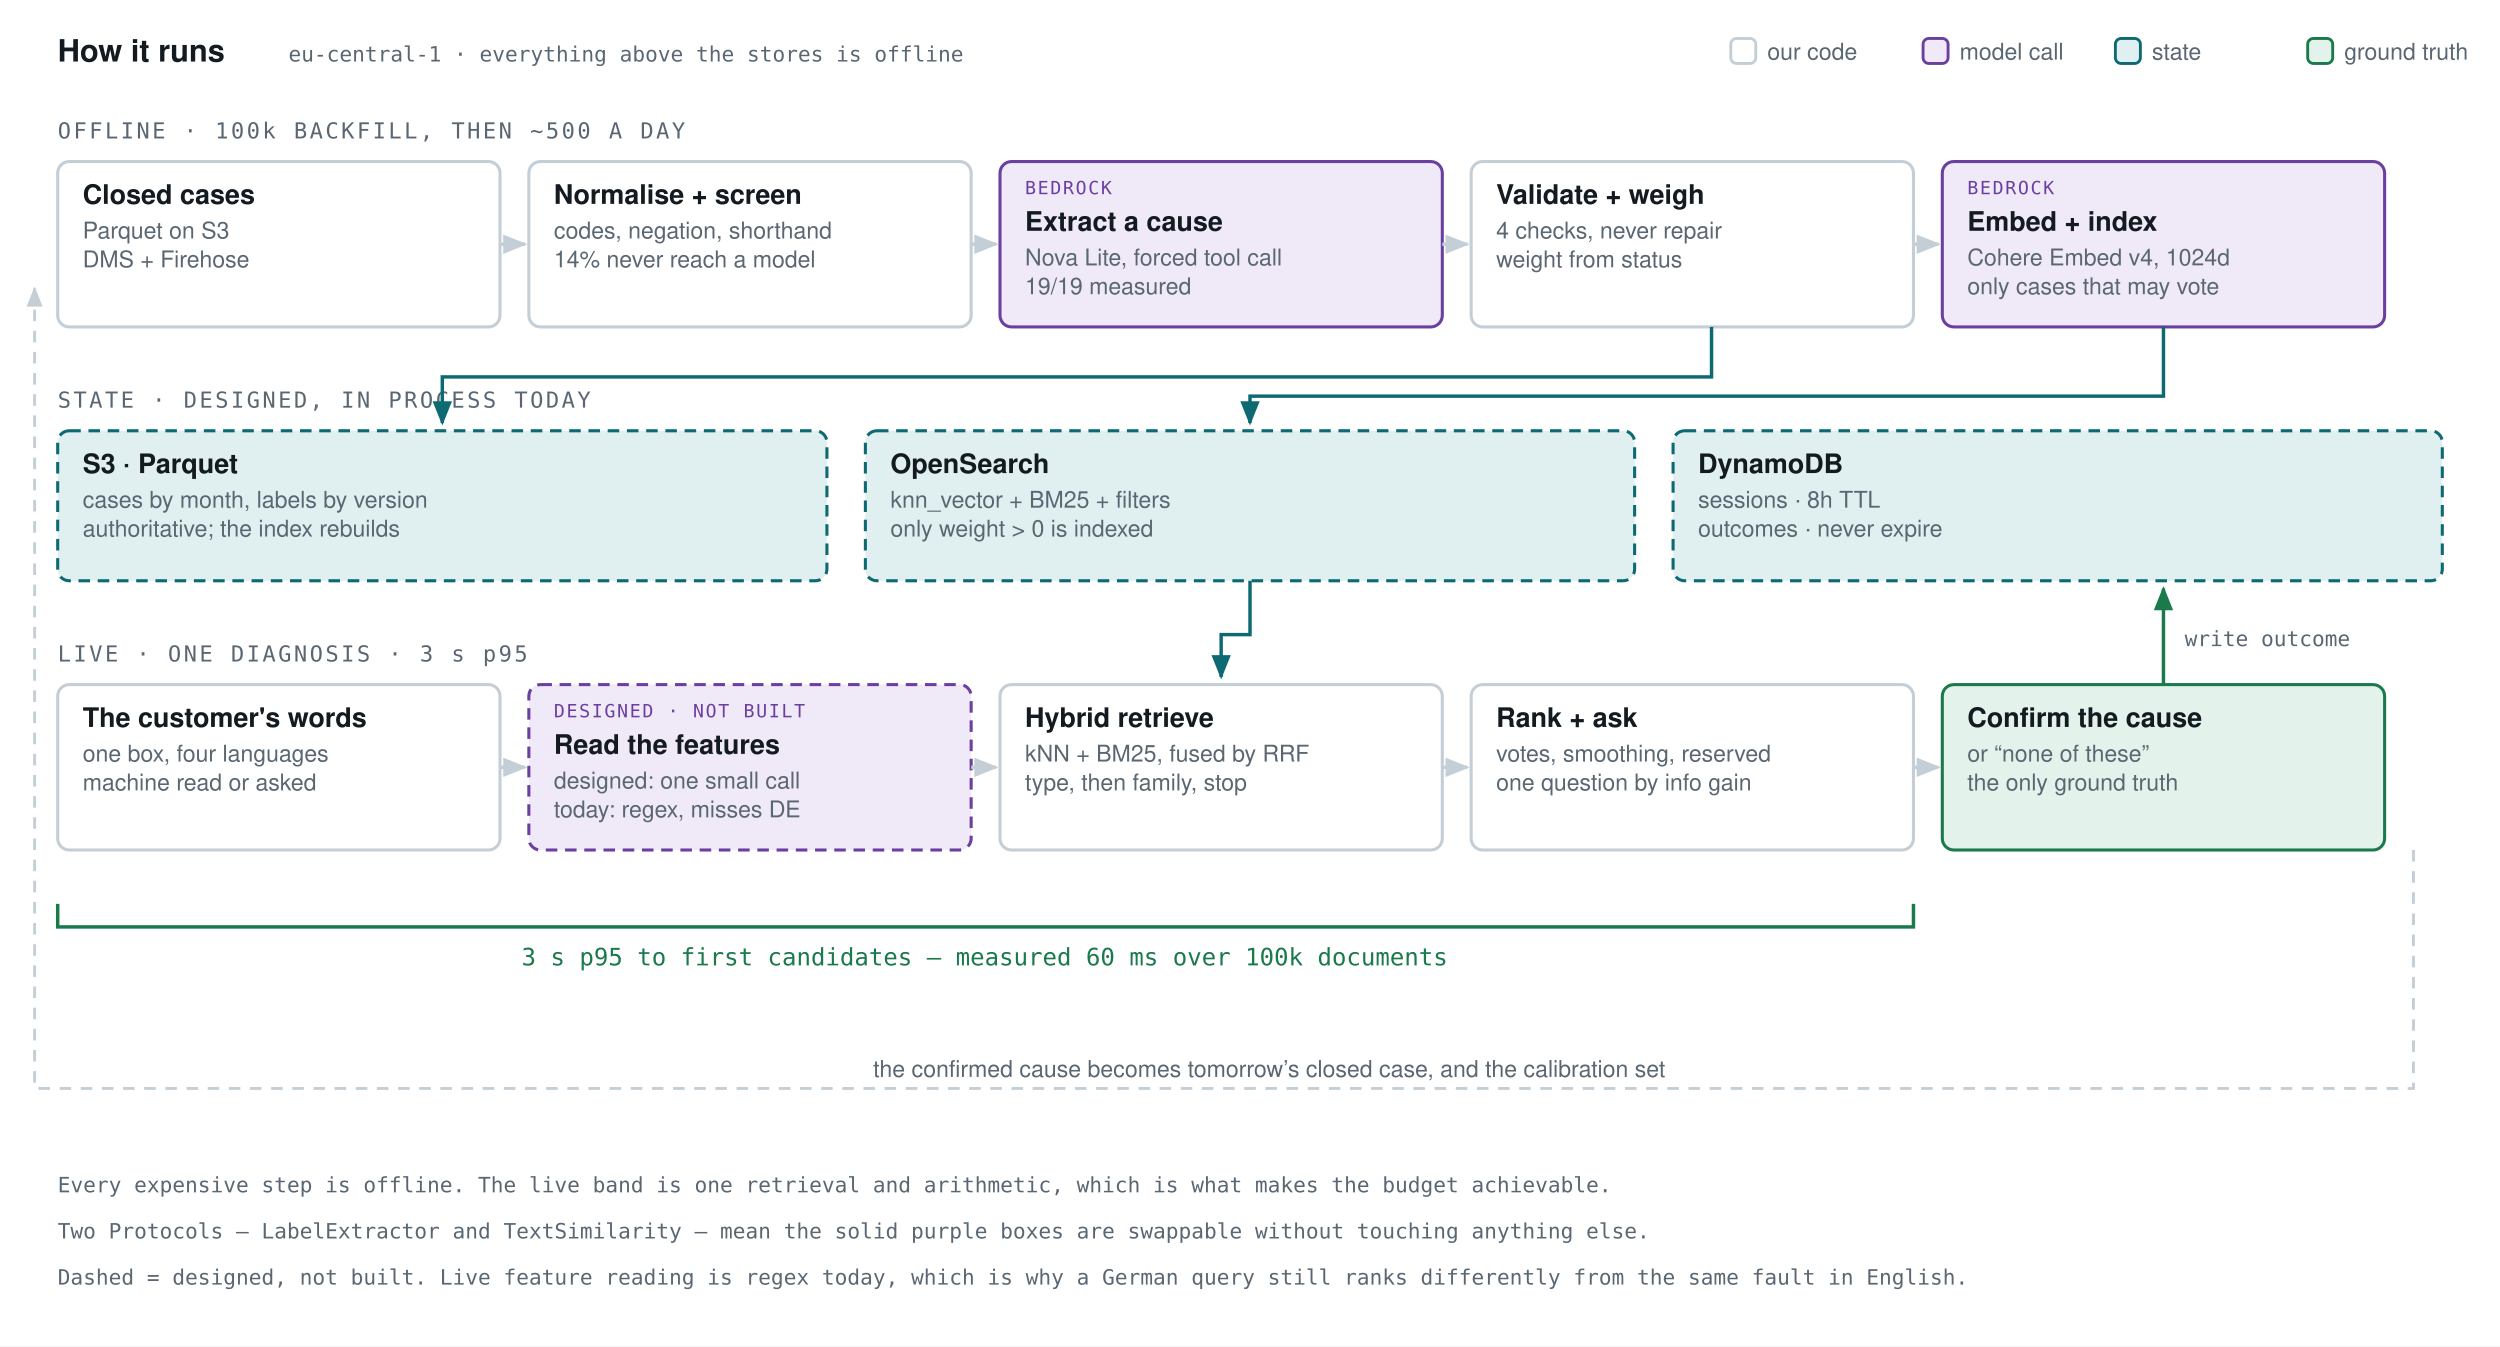
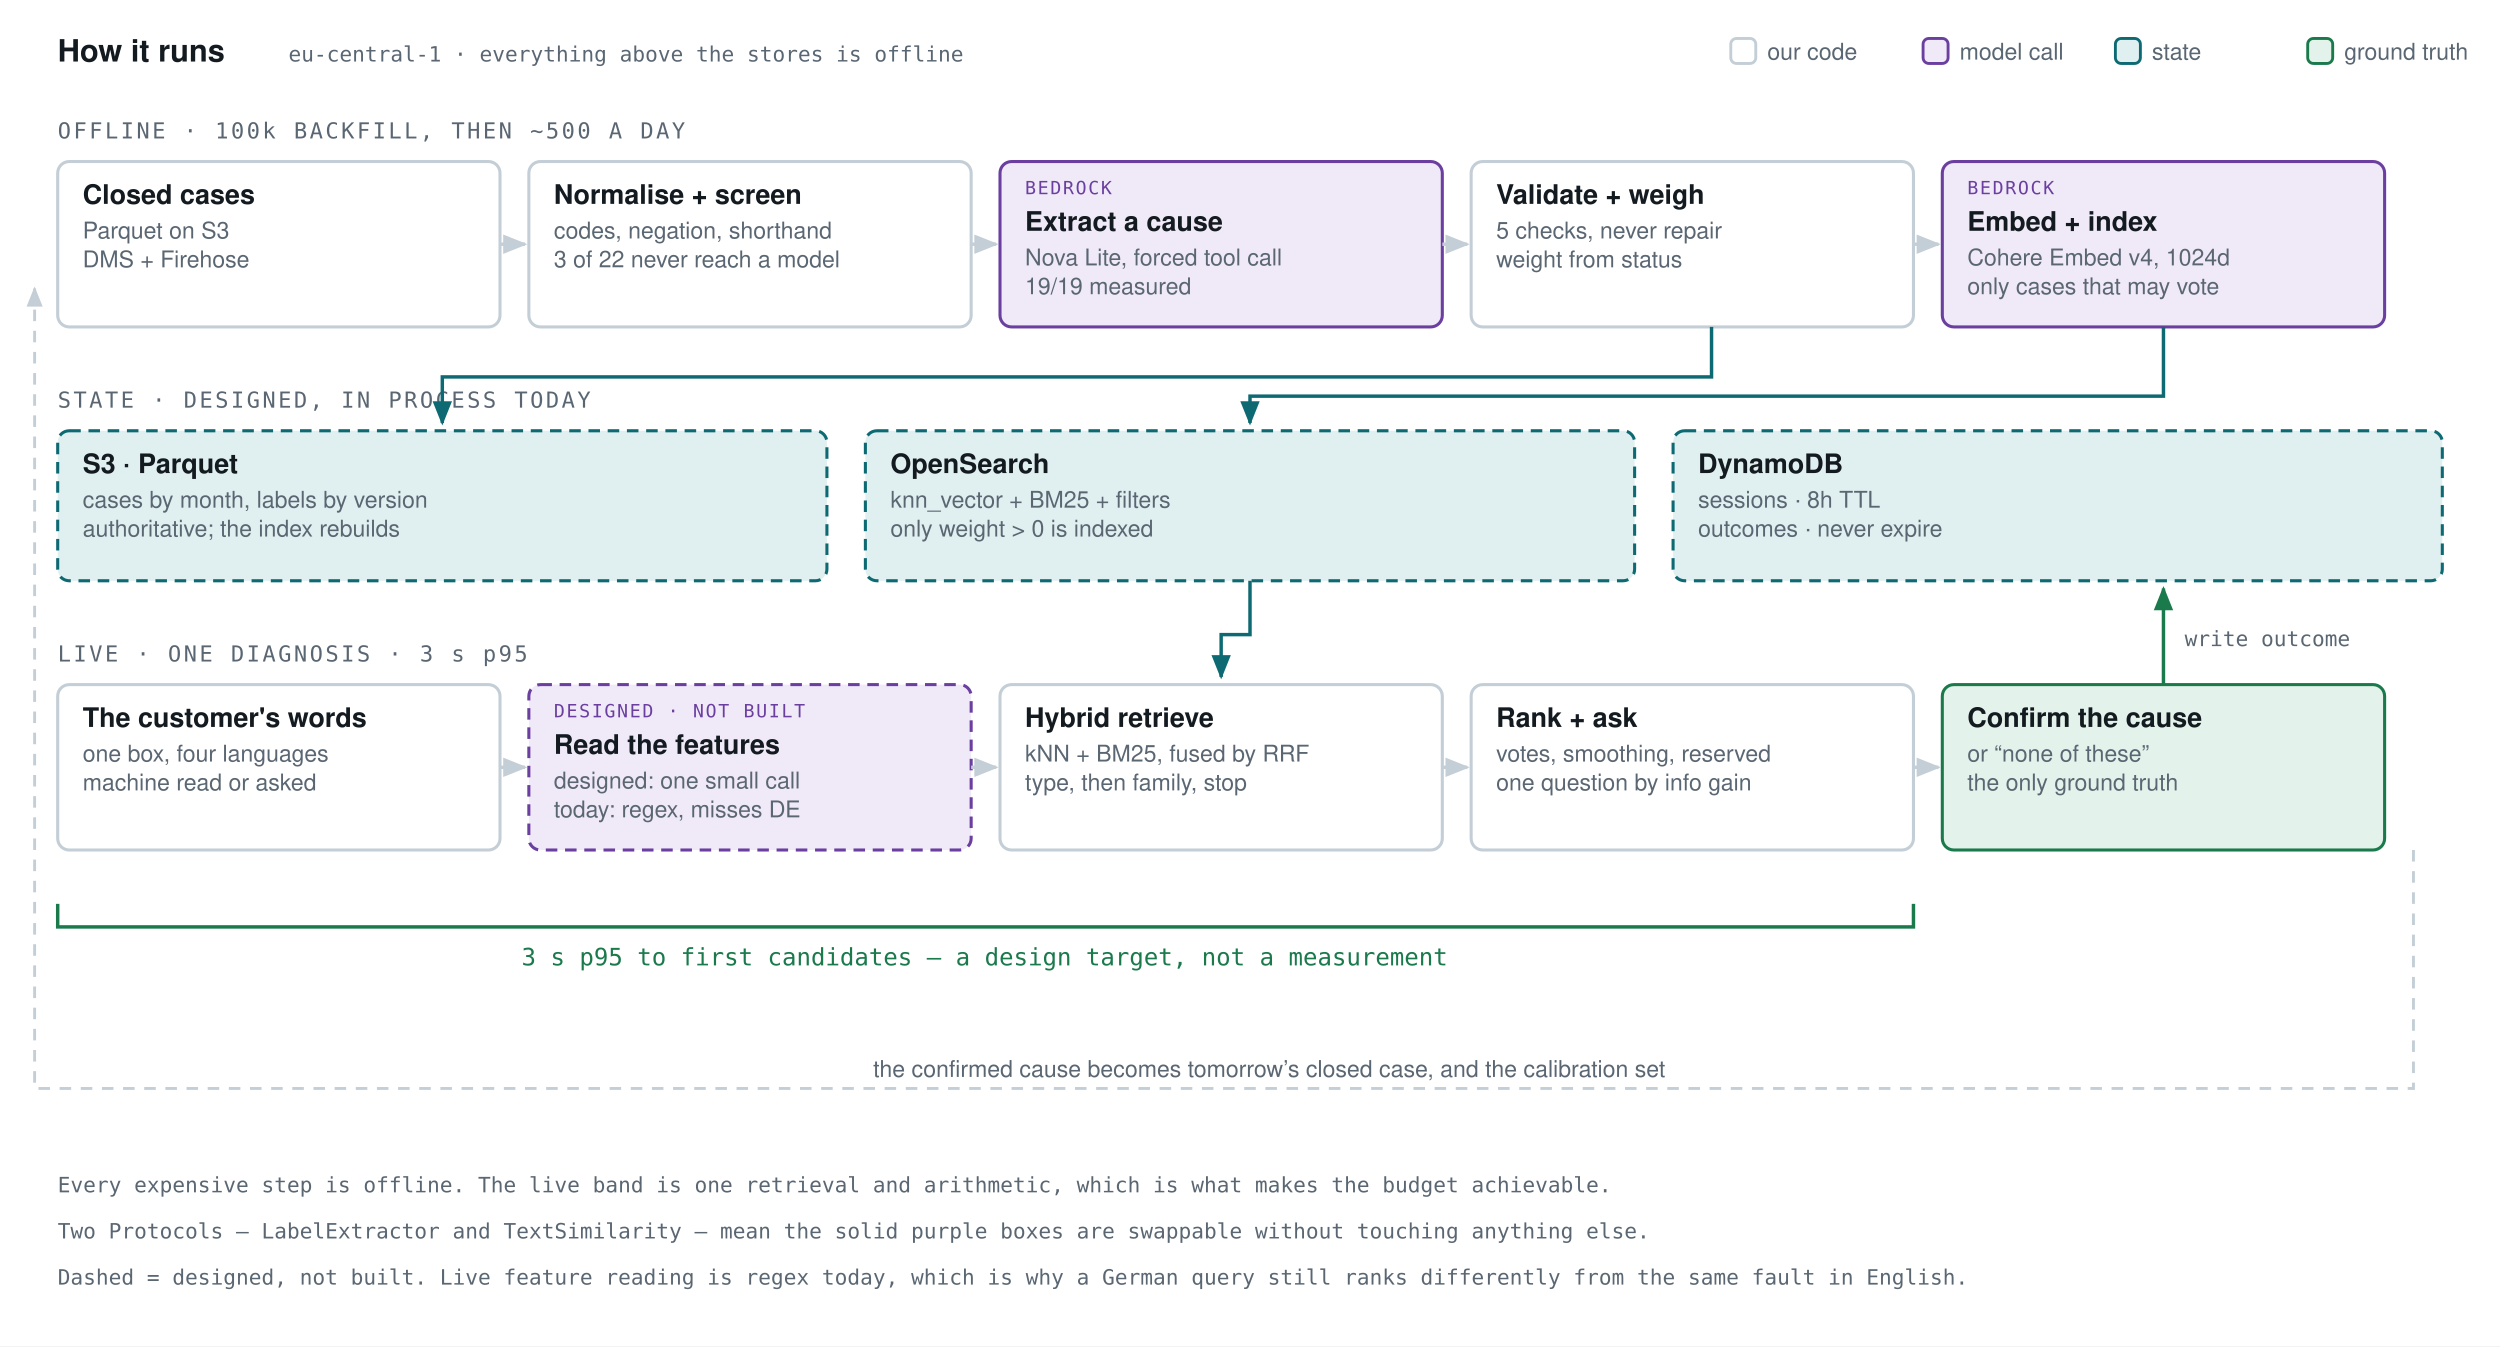
<svg xmlns="http://www.w3.org/2000/svg" viewBox="0 0 1300 700" font-family="&quot;IBM Plex Sans&quot;,Helvetica,Arial,sans-serif" role="img" aria-label="Architecture. Offline band: closed cases in S3, normalise and screen, extract a cause with Nova Lite on Bedrock, validate and weigh, embed with Cohere Embed v4, index. State: S3 Parquet, OpenSearch, DynamoDB. Live band: the customer's description, hybrid retrieval, rank, ask one question, confirm. A three second budget covers only the live band.">
  <style>
 .ttl{fill:#131a20;font-size:16px;font-weight:700}
 .lane{fill:#5a6773;font-size:11.5px;font-family:"IBM Plex Mono",Menlo,Consolas,monospace;letter-spacing:.11em}
 .t{fill:#131a20;font-size:14px;font-weight:600}
 .s{fill:#5a6773;font-size:12px}
 .m{fill:#5a6773;font-size:11px;font-family:"IBM Plex Mono",Menlo,Consolas,monospace}
 .lbl{fill:#131a20;font-size:12.5px}
 .ln{stroke:#c3ced6;stroke-width:1.6;fill:none}
 .lnd{stroke:#c3ced6;stroke-width:1.4;fill:none;stroke-dasharray:5 4}
</style>
  <rect width="1300" height="700" fill="#ffffff" />
  <marker id="ha" viewBox="0 0 10 10" refX="9" refY="5" markerWidth="7" markerHeight="7" orient="auto-start-reverse">
    <polygon points="0,1 10,5 0,9" fill="#c3ced6" />
  </marker>
  <marker id="hacc" viewBox="0 0 10 10" refX="9" refY="5" markerWidth="7" markerHeight="7" orient="auto-start-reverse">
    <polygon points="0,1 10,5 0,9" fill="#0d6a73" />
  </marker>
  <marker id="hai" viewBox="0 0 10 10" refX="9" refY="5" markerWidth="7" markerHeight="7" orient="auto-start-reverse">
    <polygon points="0,1 10,5 0,9" fill="#6b3fa0" />
  </marker>
  <marker id="haws" viewBox="0 0 10 10" refX="9" refY="5" markerWidth="7" markerHeight="7" orient="auto-start-reverse">
    <polygon points="0,1 10,5 0,9" fill="#b8690f" />
  </marker>
  <marker id="hok" viewBox="0 0 10 10" refX="9" refY="5" markerWidth="7" markerHeight="7" orient="auto-start-reverse">
    <polygon points="0,1 10,5 0,9" fill="#1a7a4c" />
  </marker>
  <marker id="hact" viewBox="0 0 10 10" refX="9" refY="5" markerWidth="7" markerHeight="7" orient="auto-start-reverse">
    <polygon points="0,1 10,5 0,9" fill="#2a4d8f" />
  </marker>
  <text class="ttl" x="30" y="32">How it runs</text>
  <text class="m" x="150" y="32">eu-central-1 · everything above the stores is offline</text>
  <rect x="900" y="20" width="13" height="13" rx="3" fill="#ffffff" stroke="#c3ced6" stroke-width="1.5" />
  <text class="s" x="919" y="31">our code</text>
  <rect x="1000" y="20" width="13" height="13" rx="3" fill="#f0e9f8" stroke="#6b3fa0" stroke-width="1.5" />
  <text class="s" x="1019" y="31">model call</text>
  <rect x="1100" y="20" width="13" height="13" rx="3" fill="#e0eff0" stroke="#0d6a73" stroke-width="1.5" />
  <text class="s" x="1119" y="31">state</text>
  <rect x="1200" y="20" width="13" height="13" rx="3" fill="#e3f2ea" stroke="#1a7a4c" stroke-width="1.5" />
  <text class="s" x="1219" y="31">ground truth</text>
  <text class="lane" x="30" y="72">OFFLINE · 100k BACKFILL, THEN ~500 A DAY</text>
  <rect x="30" y="84" width="230" height="86" rx="6" fill="#ffffff" stroke="#c3ced6" stroke-width="1.6" />
  <text class="t" x="43" y="106" fill="#131a20">Closed cases</text>
  <text class="s" x="43" y="124">Parquet on S3</text>
  <text class="s" x="43" y="139">DMS + Firehose</text>
  <rect x="275" y="84" width="230" height="86" rx="6" fill="#ffffff" stroke="#c3ced6" stroke-width="1.6" />
  <text class="t" x="288" y="106" fill="#131a20">Normalise + screen</text>
  <text class="s" x="288" y="124">codes, negation, shorthand</text>
-   <text class="s" x="288" y="139">14% never reach a model</text>
+   <text class="s" x="288" y="139">3 of 22 never reach a model</text>
  <rect x="520" y="84" width="230" height="86" rx="6" fill="#f0e9f8" stroke="#6b3fa0" stroke-width="1.6" />
  <text x="533" y="101" font-size="9.5px" font-family="&quot;IBM Plex Mono&quot;,Menlo,Consolas,monospace" fill="#6b3fa0" letter-spacing=".09em">BEDROCK</text>
  <text class="t" x="533" y="120" fill="#6b3fa0">Extract a cause</text>
  <text class="s" x="533" y="138">Nova Lite, forced tool call</text>
  <text class="s" x="533" y="153">19/19 measured</text>
  <rect x="765" y="84" width="230" height="86" rx="6" fill="#ffffff" stroke="#c3ced6" stroke-width="1.6" />
  <text class="t" x="778" y="106" fill="#131a20">Validate + weigh</text>
-   <text class="s" x="778" y="124">4 checks, never repair</text>
+   <text class="s" x="778" y="124">5 checks, never repair</text>
  <text class="s" x="778" y="139">weight from status</text>
  <rect x="1010" y="84" width="230" height="86" rx="6" fill="#f0e9f8" stroke="#6b3fa0" stroke-width="1.6" />
  <text x="1023" y="101" font-size="9.5px" font-family="&quot;IBM Plex Mono&quot;,Menlo,Consolas,monospace" fill="#6b3fa0" letter-spacing=".09em">BEDROCK</text>
  <text class="t" x="1023" y="120" fill="#6b3fa0">Embed + index</text>
  <text class="s" x="1023" y="138">Cohere Embed v4, 1024d</text>
  <text class="s" x="1023" y="153">only cases that may vote</text>
  <path d="M260 127 H273" stroke="#c3ced6" stroke-width="1.8" fill="none" marker-end="url(#ha)" />
  <path d="M505 127 H518" stroke="#c3ced6" stroke-width="1.8" fill="none" marker-end="url(#ha)" />
  <path d="M750 127 H763" stroke="#c3ced6" stroke-width="1.8" fill="none" marker-end="url(#ha)" />
  <path d="M995 127 H1008" stroke="#c3ced6" stroke-width="1.8" fill="none" marker-end="url(#ha)" />
  <text class="lane" x="30" y="212">STATE · DESIGNED, IN PROCESS TODAY</text>
  <rect x="30" y="224" width="400" height="78" rx="6" fill="#e0eff0" stroke="#0d6a73" stroke-width="1.6" stroke-dasharray="6 4" />
  <text class="t" x="43" y="246" fill="#131a20">S3 · Parquet</text>
  <text class="s" x="43" y="264">cases by month, labels by version</text>
  <text class="s" x="43" y="279">authoritative; the index rebuilds</text>
  <rect x="450" y="224" width="400" height="78" rx="6" fill="#e0eff0" stroke="#0d6a73" stroke-width="1.6" stroke-dasharray="6 4" />
  <text class="t" x="463" y="246" fill="#131a20">OpenSearch</text>
  <text class="s" x="463" y="264">knn_vector + BM25 + filters</text>
  <text class="s" x="463" y="279">only weight &gt; 0 is indexed</text>
  <rect x="870" y="224" width="400" height="78" rx="6" fill="#e0eff0" stroke="#0d6a73" stroke-width="1.6" stroke-dasharray="6 4" />
  <text class="t" x="883" y="246" fill="#131a20">DynamoDB</text>
  <text class="s" x="883" y="264">sessions · 8h TTL</text>
  <text class="s" x="883" y="279">outcomes · never expire</text>
  <path d="M890 170 V196 H230 V220" stroke="#0d6a73" stroke-width="1.8" fill="none" marker-end="url(#hacc)" />
  <path d="M1125 170 V206 H650 V220" stroke="#0d6a73" stroke-width="1.8" fill="none" marker-end="url(#hacc)" />
  <text class="lane" x="30" y="344">LIVE · ONE DIAGNOSIS · 3 s p95</text>
  <rect x="30" y="356" width="230" height="86" rx="6" fill="#ffffff" stroke="#c3ced6" stroke-width="1.6" />
  <text class="t" x="43" y="378" fill="#131a20">The customer's words</text>
  <text class="s" x="43" y="396">one box, four languages</text>
  <text class="s" x="43" y="411">machine read or asked</text>
  <rect x="275" y="356" width="230" height="86" rx="6" fill="#f0e9f8" stroke="#6b3fa0" stroke-width="1.6" stroke-dasharray="6 4" />
  <text x="288" y="373" font-size="9.5px" font-family="&quot;IBM Plex Mono&quot;,Menlo,Consolas,monospace" fill="#6b3fa0" letter-spacing=".09em">DESIGNED · NOT BUILT</text>
  <text class="t" x="288" y="392" fill="#6b3fa0">Read the features</text>
  <text class="s" x="288" y="410">designed: one small call</text>
  <text class="s" x="288" y="425">today: regex, misses DE</text>
  <rect x="520" y="356" width="230" height="86" rx="6" fill="#ffffff" stroke="#c3ced6" stroke-width="1.6" />
  <text class="t" x="533" y="378" fill="#131a20">Hybrid retrieve</text>
  <text class="s" x="533" y="396">kNN + BM25, fused by RRF</text>
  <text class="s" x="533" y="411">type, then family, stop</text>
  <rect x="765" y="356" width="230" height="86" rx="6" fill="#ffffff" stroke="#c3ced6" stroke-width="1.6" />
  <text class="t" x="778" y="378" fill="#131a20">Rank + ask</text>
  <text class="s" x="778" y="396">votes, smoothing, reserved</text>
  <text class="s" x="778" y="411">one question by info gain</text>
  <rect x="1010" y="356" width="230" height="86" rx="6" fill="#e3f2ea" stroke="#1a7a4c" stroke-width="1.6" />
  <text class="t" x="1023" y="378" fill="#131a20">Confirm the cause</text>
  <text class="s" x="1023" y="396">or “none of these”</text>
  <text class="s" x="1023" y="411">the only ground truth</text>
  <path d="M260 399 H273" stroke="#c3ced6" stroke-width="1.8" fill="none" marker-end="url(#ha)" />
  <path d="M505 399 H518" stroke="#c3ced6" stroke-width="1.8" fill="none" marker-end="url(#ha)" />
  <path d="M750 399 H763" stroke="#c3ced6" stroke-width="1.8" fill="none" marker-end="url(#ha)" />
  <path d="M995 399 H1008" stroke="#c3ced6" stroke-width="1.8" fill="none" marker-end="url(#ha)" />
  <path d="M650 302 V330 H635 V352" stroke="#0d6a73" stroke-width="1.8" fill="none" marker-end="url(#hacc)" />
  <path d="M1125 356 V306" stroke="#1a7a4c" stroke-width="1.8" fill="none" marker-end="url(#hok)" />
  <text class="m" x="1136" y="336" fill="#1a7a4c">write outcome</text>
  <path d="M30 470 V482 H995 V470" stroke="#1a7a4c" stroke-width="1.8" fill="none" />
-   <text x="512" y="502" text-anchor="middle" font-size="12.5px" font-family="&quot;IBM Plex Mono&quot;,Menlo,Consolas,monospace" fill="#1a7a4c">3 s p95 to first candidates — measured 60 ms over 100k documents</text>
+   <text x="512" y="502" text-anchor="middle" font-size="12.5px" font-family="&quot;IBM Plex Mono&quot;,Menlo,Consolas,monospace" fill="#1a7a4c">3 s p95 to first candidates — a design target, not a measurement</text>
  <path d="M1255 442 V566 H18 V150" stroke="#c3ced6" stroke-width="1.5" fill="none" stroke-dasharray="6 5" marker-end="url(#ha)" />
  <text class="s" x="660" y="560" text-anchor="middle">the confirmed cause becomes tomorrow’s closed case, and the calibration set</text>
  <text class="m" x="30" y="620" fill="#5a6773">Every expensive step is offline. The live band is one retrieval and arithmetic, which is what makes the budget achievable.</text>
  <text class="m" x="30" y="668">Dashed = designed, not built. Live feature reading is regex today, which is why a German query still ranks differently from the same fault in English.</text>
  <text class="m" x="30" y="644" fill="#5a6773">Two Protocols — LabelExtractor and TextSimilarity — mean the solid purple boxes are swappable without touching anything else.</text>
</svg>
